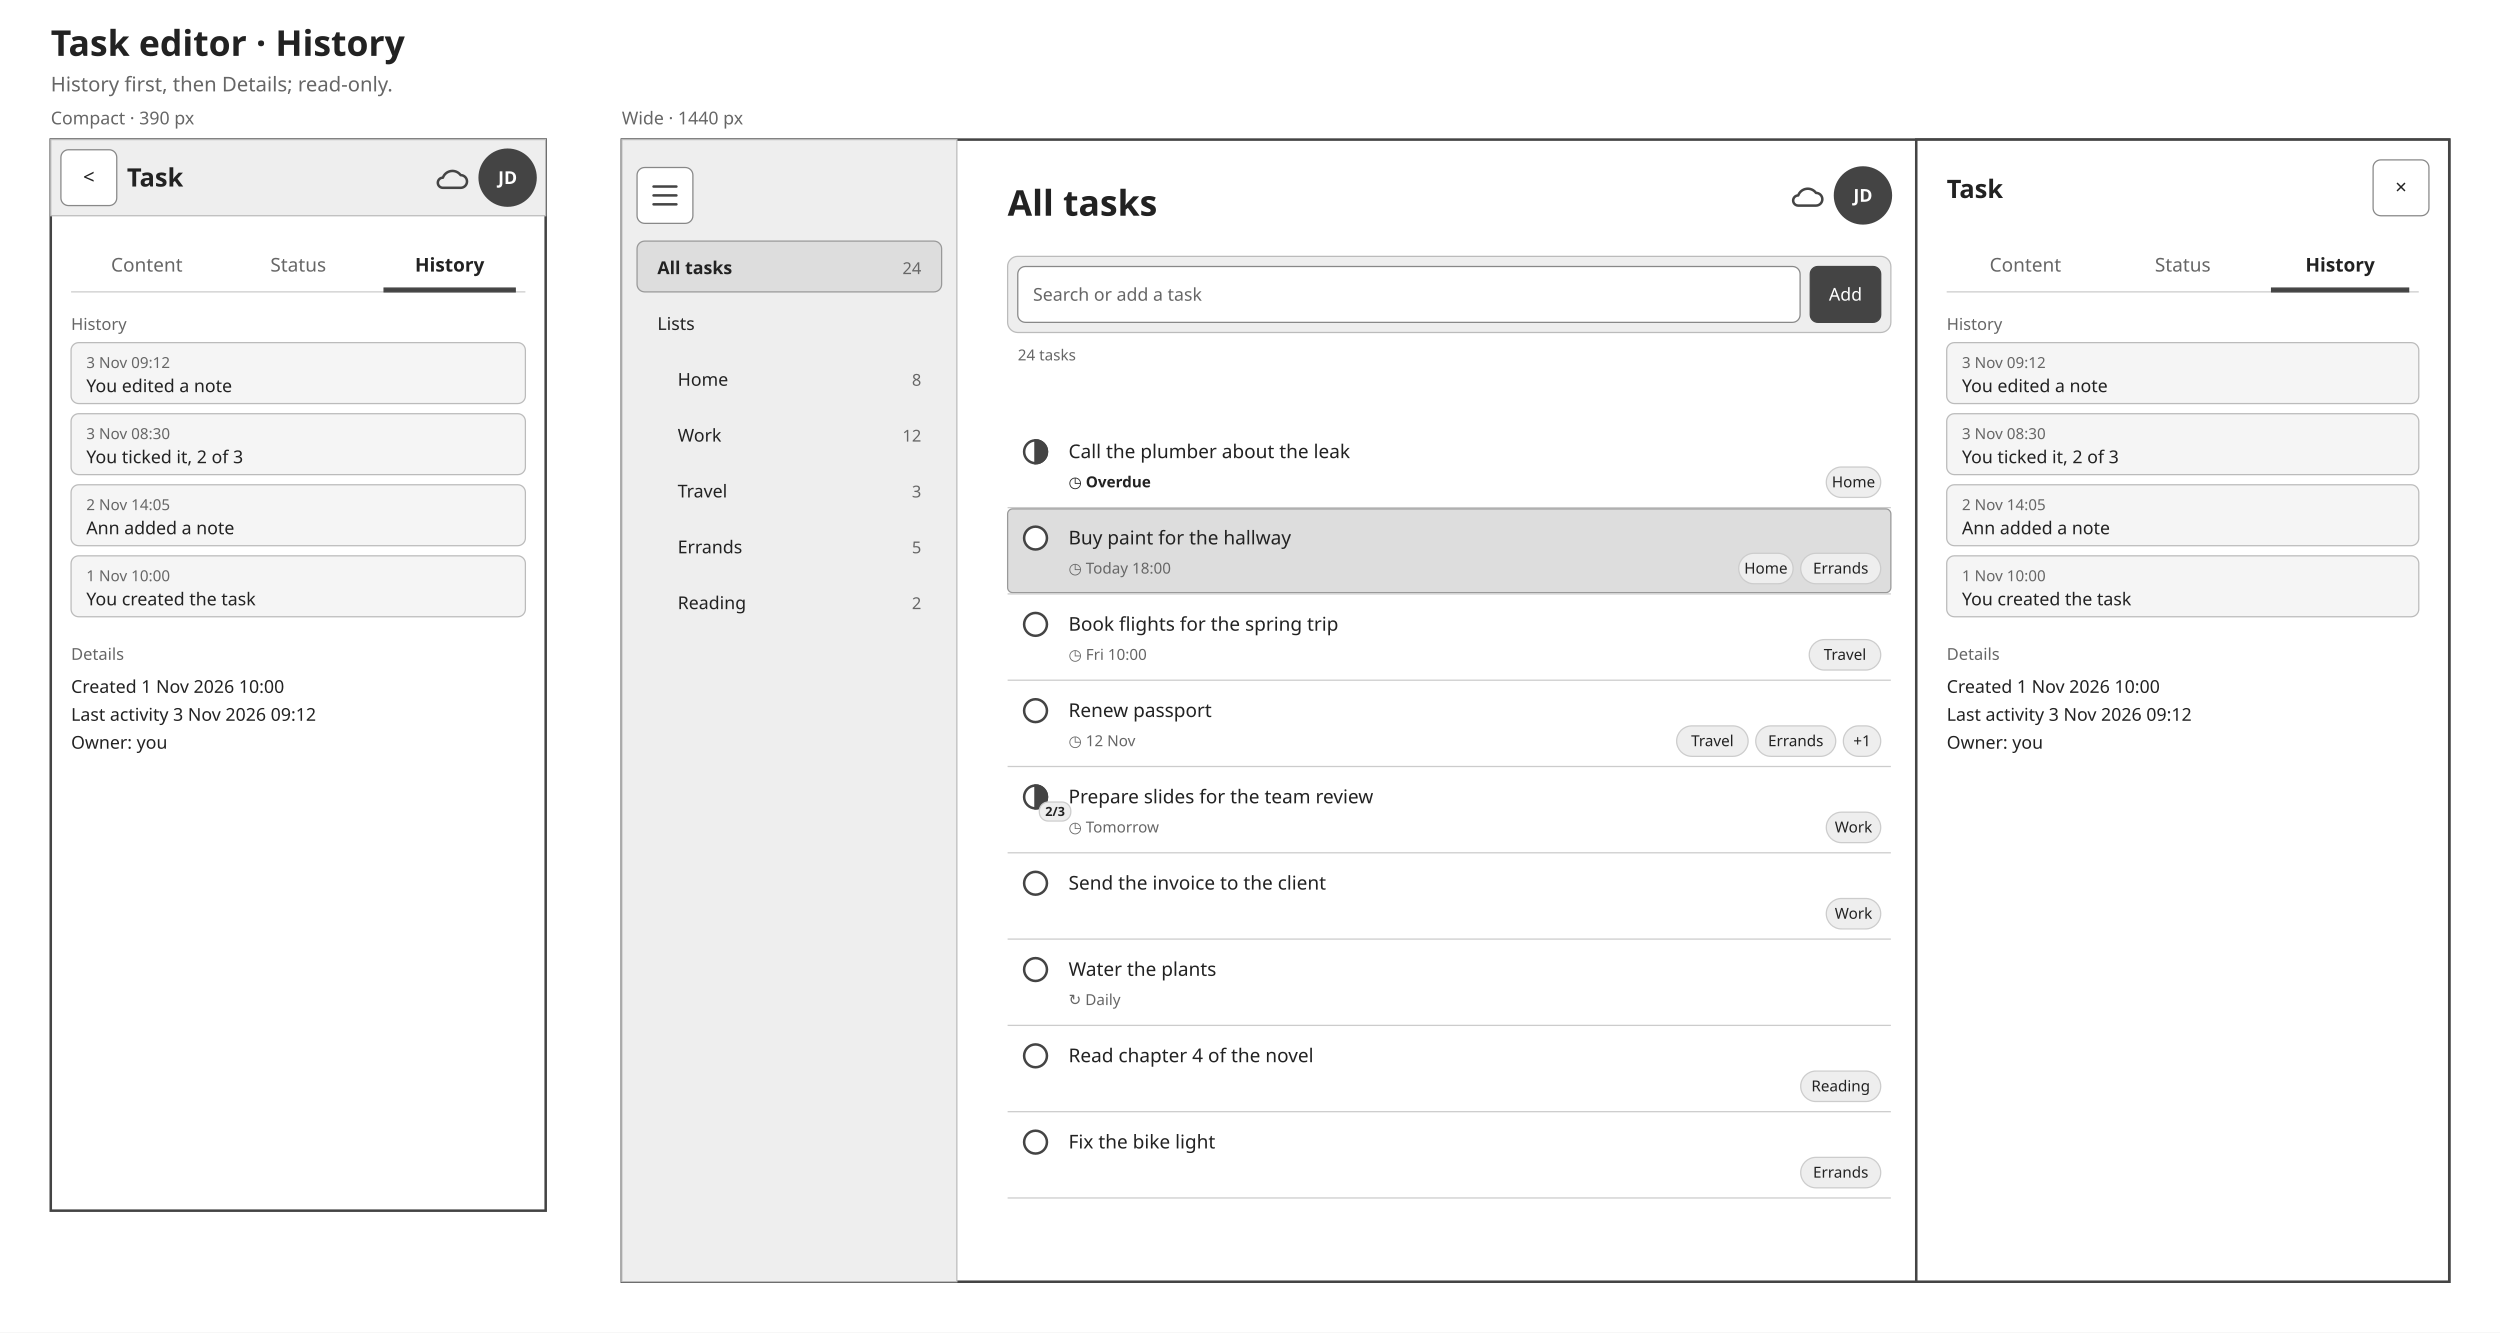
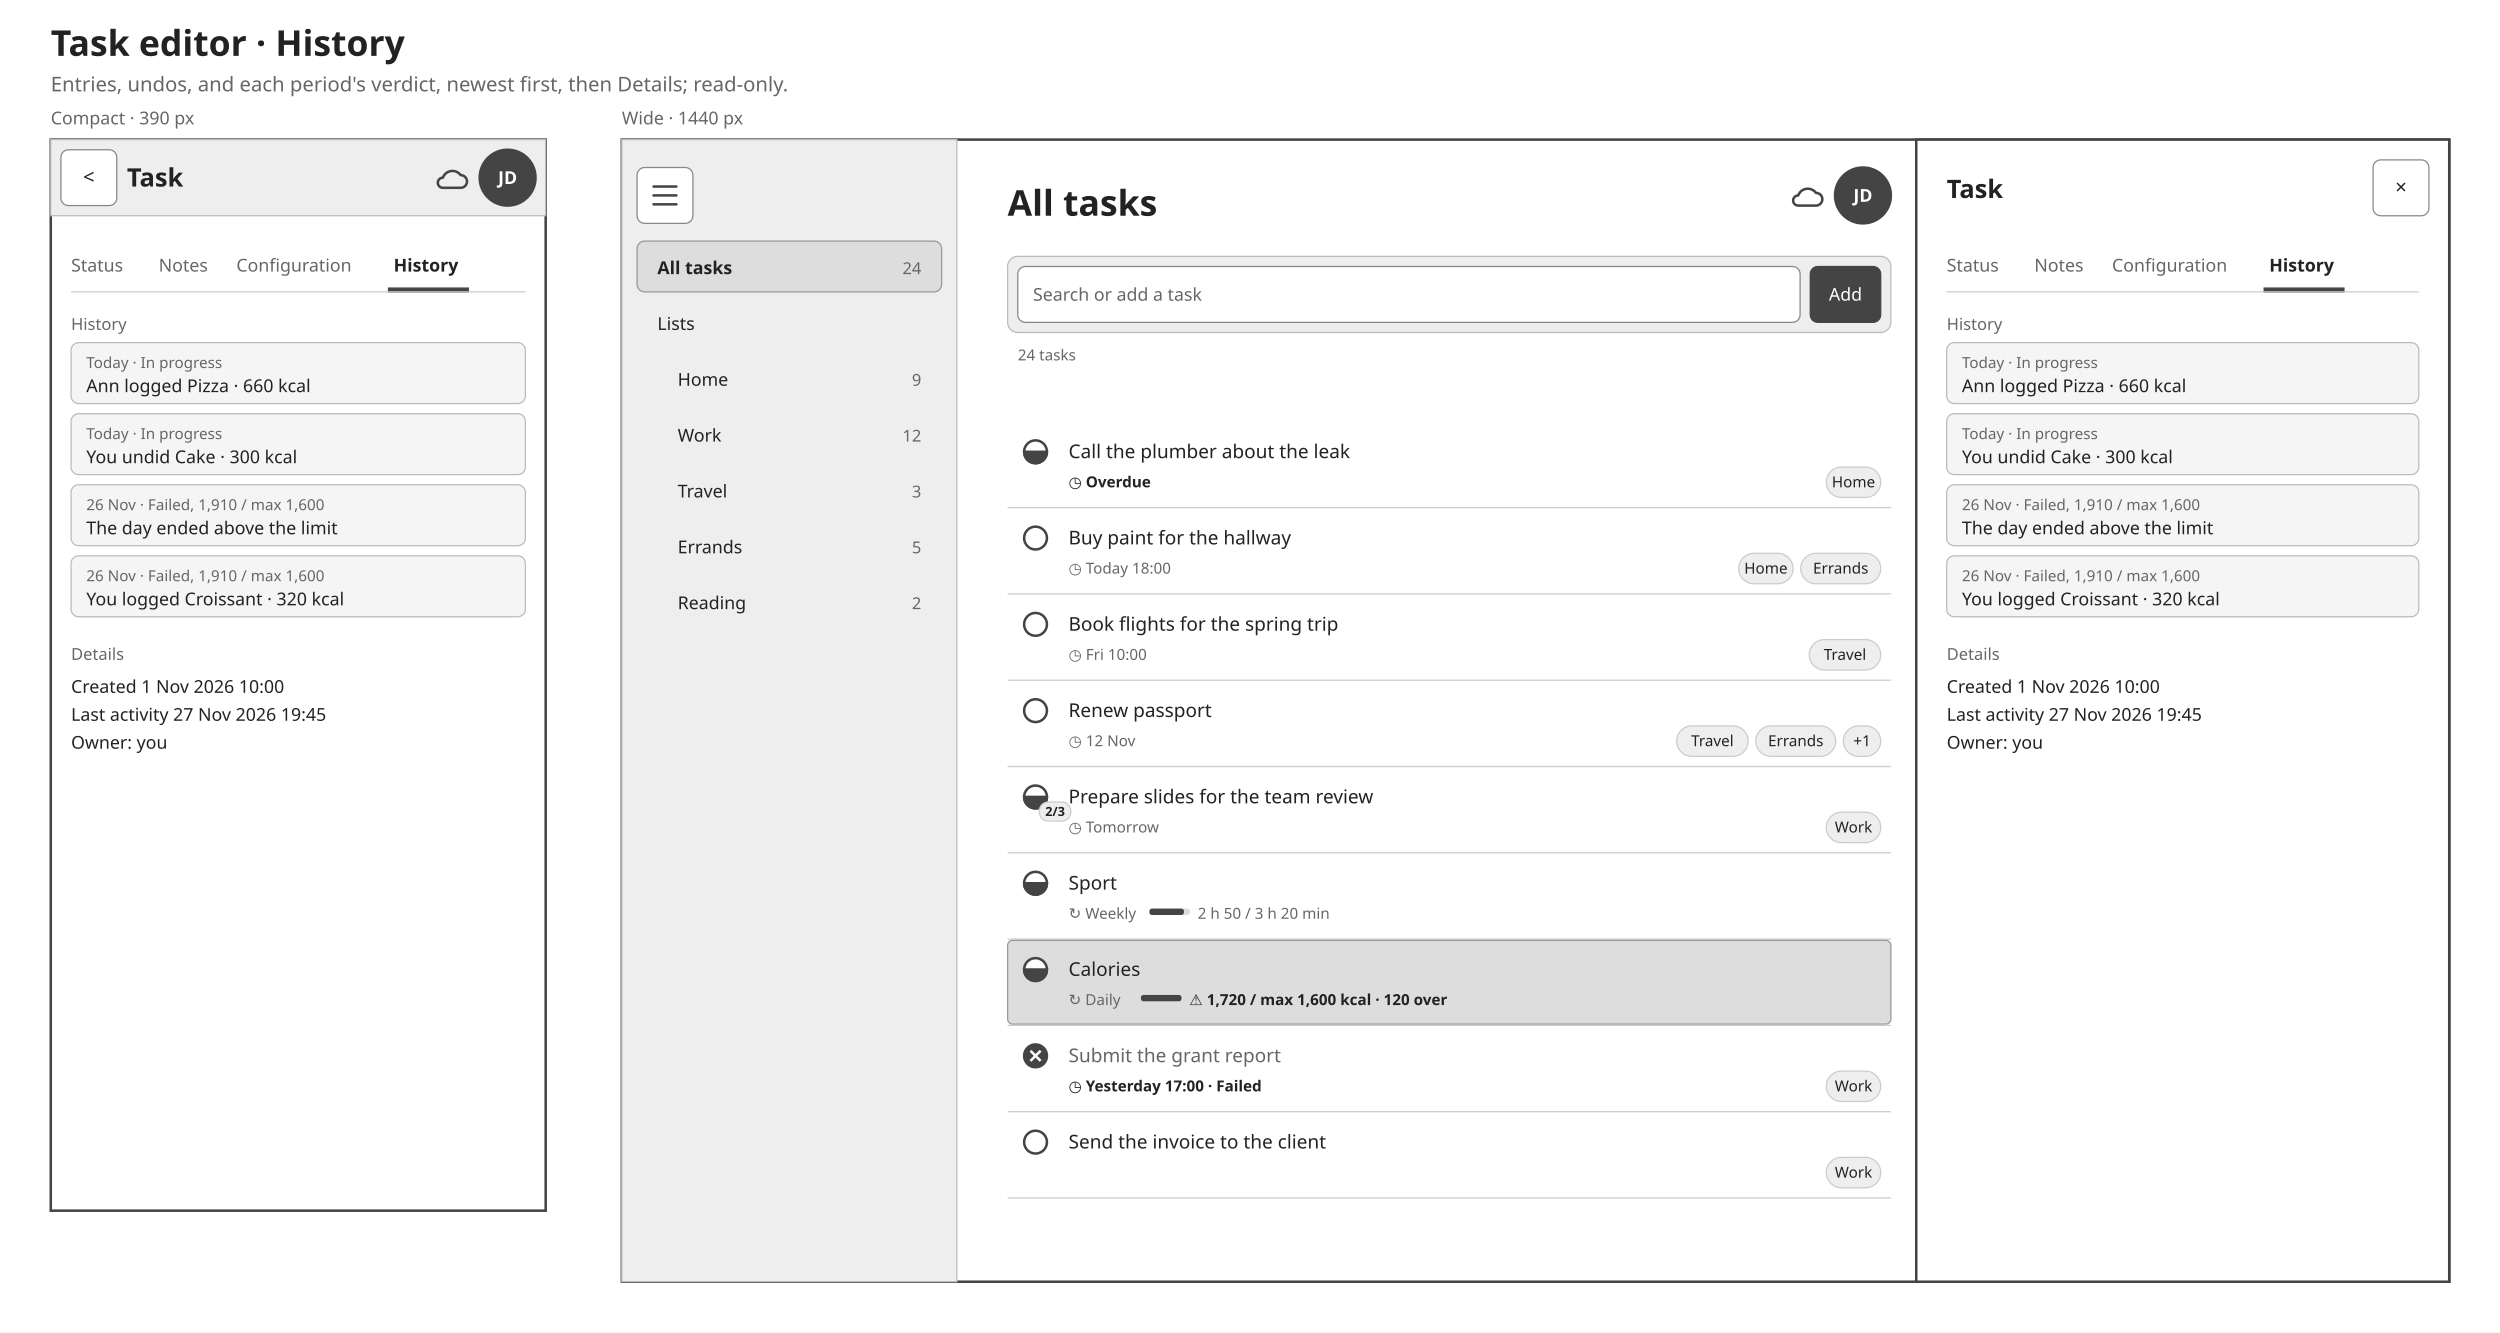
<svg xmlns="http://www.w3.org/2000/svg" width="1970" height="1050" viewBox="0 0 1970 1050">
  <style>
text { font-family: sans-serif; fill: #222222; }
.muted { fill: #666666; }
.on-primary { fill: #ffffff; }
.bold { font-weight: bold; }
rect.frame { fill: #ffffff; stroke: #444444; stroke-width: 2; }
.bar { fill: #eeeeee; stroke: #bbbbbb; }
.box { fill: #f5f5f5; stroke: #bbbbbb; }
.control { fill: #ffffff; stroke: #888888; }
.disabled { fill: #f5f5f5; stroke: #cccccc; }
.primary { fill: #444444; stroke: #444444; }
.selected { fill: #dddddd; stroke: #999999; }
.chip { fill: #eeeeee; stroke: #cccccc; }
.signal { fill: #ffffff; stroke: #222222; stroke-width: 2; }
.scrim { fill: #888888; fill-opacity: 0.5; }
.rule { stroke: #cccccc; }
.drop { stroke: #222222; stroke-width: 3; }
.icon { fill: #ffffff; stroke: #444444; stroke-width: 2; }
.icon-fill { fill: #444444; stroke: #444444; stroke-width: 2; }
.icon-mark { fill: none; stroke: #ffffff; stroke-width: 2; }
.icon-line { stroke: #444444; stroke-width: 2; }
.icon-line-open { fill: none; stroke: #444444; stroke-width: 2; stroke-linecap: round; stroke-linejoin: round; }
+ .icon-dashed { fill: #ffffff; stroke: #444444; stroke-width: 2; stroke-dasharray: 3 3; }
+ .meter { fill: #dddddd; stroke: none; }
+ .meter-fill { fill: #444444; stroke: none; }
.tooltip { fill: #222222; stroke: #222222; }
  </style>
  <rect x="0" y="0" width="1970" height="1050" fill="#ffffff" />
  <text x="40" y="44" font-size="28" class="bold">Task editor · History</text>
-   <text x="40" y="72" font-size="16" class="muted">History first, then Details; read-only.</text>
+   <text x="40" y="72" font-size="16" class="muted">Entries, undos, and each period's verdict, newest first, then Details; read-only.</text>
  <text x="40" y="98" font-size="14" class="muted">Compact · 390 px</text>
  <text x="490" y="98" font-size="14" class="muted">Wide · 1440 px</text>
  <g class="frame" data-width="390" data-height="844" transform="translate(40 110)">
    <rect x="0" y="0" width="390" height="844" rx="0" class="frame" />
    <rect x="0" y="0" width="390" height="60" rx="0" class="bar" />
    <rect x="8" y="8" width="44" height="44" rx="6" class="control" />
    <text x="30" y="35" font-size="16" text-anchor="middle">&lt;</text>
    <circle cx="360" cy="30" r="22" class="icon-fill" />
    <text x="360" y="35" font-size="14" class="on-primary bold" text-anchor="middle">JD</text>
    <path d="M 309 38 H 323 A 5 5 0 0 0 323 28 A 8 8 0 0 0 309 30 A 4 4 0 0 0 309 38 Z" class="icon-line-open" />
    <text x="60" y="37" font-size="20" class="bold">Task</text>
-     <text x="75.667" y="104" font-size="15" class="muted" text-anchor="middle">Content</text>
-     <text x="195" y="104" font-size="15" class="muted" text-anchor="middle">Status</text>
-     <text x="314.333" y="104" font-size="15" class="bold" text-anchor="middle">History</text>
+     <text x="16" y="104" font-size="14" class="muted">Status</text>
+     <text x="85.04" y="104" font-size="14" class="muted">Notes</text>
+     <text x="146.24" y="104" font-size="14" class="muted">Configuration</text>
+     <text x="270.16" y="104" font-size="14" class="bold">History</text>
+     <rect x="266.16" y="117" width="62.88" height="3" rx="0" class="primary" />
    <line x1="16" y1="120" x2="374" y2="120" class="rule" />
-     <rect x="262.667" y="117" width="103.333" height="3" rx="0" class="primary" />
    <text x="16" y="150" font-size="13" class="muted">History</text>
    <rect x="16" y="160" width="358" height="48" rx="6" class="box" />
-     <text x="28" y="180" font-size="12" class="muted">3 Nov 09:12</text>
-     <text x="28" y="199" font-size="14">You edited a note</text>
+     <text x="28" y="180" font-size="12" class="muted">Today · In progress</text>
+     <text x="28" y="199" font-size="14">Ann logged Pizza · 660 kcal</text>
    <rect x="16" y="216" width="358" height="48" rx="6" class="box" />
-     <text x="28" y="236" font-size="12" class="muted">3 Nov 08:30</text>
-     <text x="28" y="255" font-size="14">You ticked it, 2 of 3</text>
+     <text x="28" y="236" font-size="12" class="muted">Today · In progress</text>
+     <text x="28" y="255" font-size="14">You undid Cake · 300 kcal</text>
    <rect x="16" y="272" width="358" height="48" rx="6" class="box" />
-     <text x="28" y="292" font-size="12" class="muted">2 Nov 14:05</text>
-     <text x="28" y="311" font-size="14">Ann added a note</text>
+     <text x="28" y="292" font-size="12" class="muted">26 Nov · Failed, 1,910 / max 1,600</text>
+     <text x="28" y="311" font-size="14">The day ended above the limit</text>
    <rect x="16" y="328" width="358" height="48" rx="6" class="box" />
-     <text x="28" y="348" font-size="12" class="muted">1 Nov 10:00</text>
-     <text x="28" y="367" font-size="14">You created the task</text>
+     <text x="28" y="348" font-size="12" class="muted">26 Nov · Failed, 1,910 / max 1,600</text>
+     <text x="28" y="367" font-size="14">You logged Croissant · 320 kcal</text>
    <text x="16" y="410" font-size="13" class="muted">Details</text>
    <text x="16" y="436" font-size="14">Created 1 Nov 2026 10:00</text>
-     <text x="16" y="458" font-size="14">Last activity 3 Nov 2026 09:12</text>
+     <text x="16" y="458" font-size="14">Last activity 27 Nov 2026 19:45</text>
    <text x="16" y="480" font-size="14">Owner: you</text>
  </g>
  <g class="frame" data-width="1440" data-height="900" transform="translate(490 110)">
    <rect x="0" y="0" width="1440" height="900" rx="0" class="frame" />
    <rect x="0" y="0" width="264" height="900" rx="0" class="bar" />
    <rect x="12" y="22" width="44" height="44" rx="6" class="control" />
    <path d="M 25 37 H 43" class="icon-line-open" />
    <path d="M 25 44 H 43" class="icon-line-open" />
    <path d="M 25 51 H 43" class="icon-line-open" />
    <rect x="12" y="80" width="240" height="40" rx="6" class="selected" />
    <text x="28" y="106" font-size="14" class="bold">All tasks</text>
    <text x="236" y="106" font-size="13" class="muted" text-anchor="end">24</text>
    <text x="28" y="150" font-size="14">Lists</text>
    <text x="44" y="194" font-size="14">Home</text>
-     <text x="236" y="194" font-size="13" class="muted" text-anchor="end">8</text>
+     <text x="236" y="194" font-size="13" class="muted" text-anchor="end">9</text>
    <text x="44" y="238" font-size="14">Work</text>
    <text x="236" y="238" font-size="13" class="muted" text-anchor="end">12</text>
    <text x="44" y="282" font-size="14">Travel</text>
    <text x="236" y="282" font-size="13" class="muted" text-anchor="end">3</text>
    <text x="44" y="326" font-size="14">Errands</text>
    <text x="236" y="326" font-size="13" class="muted" text-anchor="end">5</text>
    <text x="44" y="370" font-size="14">Reading</text>
    <text x="236" y="370" font-size="13" class="muted" text-anchor="end">2</text>
    <circle cx="978" cy="44" r="22" class="icon-fill" />
    <text x="978" y="49" font-size="14" class="on-primary bold" text-anchor="middle">JD</text>
    <path d="M 927 52 H 941 A 5 5 0 0 0 941 42 A 8 8 0 0 0 927 44 A 4 4 0 0 0 927 52 Z" class="icon-line-open" />
    <text x="304" y="60" font-size="28" class="bold">All tasks</text>
    <rect x="304" y="92" width="696" height="60" rx="8" class="bar" />
    <rect x="936.48" y="100" width="55.52" height="44" rx="6" class="primary" />
    <text x="964.24" y="126.9" font-size="14" class="on-primary" text-anchor="middle">Add</text>
    <rect x="312" y="100" width="616.48" height="44" rx="6" class="control" />
    <text x="324" y="127" font-size="14" class="muted">Search or add a task</text>
    <text x="312" y="174" font-size="12" class="muted">24 tasks</text>
    <line x1="304" y1="290" x2="1000" y2="290" class="rule" />
    <circle cx="326" cy="246" r="9" class="icon" />
-     <path d="M326 237 A9 9 0 0 1 326 255 Z" class="icon-fill" />
+     <path d="M317 246 A9 9 0 0 0 335 246 Z" class="icon-fill" />
    <text x="352" y="251" font-size="15">Call the plumber about the leak</text>
    <text x="352" y="274" font-size="12" class="bold">◷ Overdue</text>
    <rect x="949.12" y="258" width="42.88" height="24" rx="12" class="chip" />
    <text x="970.56" y="274" font-size="12" text-anchor="middle">Home</text>
-     <rect x="304" y="291" width="696" height="66" rx="4" class="selected" />
    <line x1="304" y1="358" x2="1000" y2="358" class="rule" />
    <circle cx="326" cy="314" r="9" class="icon" />
    <text x="352" y="319" font-size="15">Buy paint for the hallway</text>
    <text x="352" y="342" font-size="12" class="muted">◷ Today 18:00</text>
    <rect x="928.96" y="326" width="63.04" height="24" rx="12" class="chip" />
    <text x="960.48" y="342" font-size="12" text-anchor="middle">Errands</text>
    <rect x="880.08" y="326" width="42.88" height="24" rx="12" class="chip" />
    <text x="901.52" y="342" font-size="12" text-anchor="middle">Home</text>
    <line x1="304" y1="426" x2="1000" y2="426" class="rule" />
    <circle cx="326" cy="382" r="9" class="icon" />
    <text x="352" y="387" font-size="15">Book flights for the spring trip</text>
    <text x="352" y="410" font-size="12" class="muted">◷ Fri 10:00</text>
    <rect x="935.68" y="394" width="56.32" height="24" rx="12" class="chip" />
    <text x="963.84" y="410" font-size="12" text-anchor="middle">Travel</text>
    <line x1="304" y1="494" x2="1000" y2="494" class="rule" />
    <circle cx="326" cy="450" r="9" class="icon" />
    <text x="352" y="455" font-size="15">Renew passport</text>
    <text x="352" y="478" font-size="12" class="muted">◷ 12 Nov</text>
    <rect x="962.56" y="462" width="29.44" height="24" rx="12" class="chip" />
    <text x="977.28" y="478" font-size="12" text-anchor="middle">+1</text>
    <rect x="893.52" y="462" width="63.04" height="24" rx="12" class="chip" />
    <text x="925.04" y="478" font-size="12" text-anchor="middle">Errands</text>
    <rect x="831.2" y="462" width="56.32" height="24" rx="12" class="chip" />
    <text x="859.36" y="478" font-size="12" text-anchor="middle">Travel</text>
    <line x1="304" y1="562" x2="1000" y2="562" class="rule" />
    <circle cx="326" cy="518" r="9" class="icon" />
-     <path d="M326 509 A9 9 0 0 1 326 527 Z" class="icon-fill" />
+     <path d="M317 518 A9 9 0 0 0 335 518 Z" class="icon-fill" />
    <rect x="329" y="522" width="24.8" height="15" rx="7" class="chip" />
    <text x="341.4" y="533" font-size="10" class="bold" text-anchor="middle">2/3</text>
    <text x="352" y="523" font-size="15">Prepare slides for the team review</text>
    <text x="352" y="546" font-size="12" class="muted">◷ Tomorrow</text>
    <rect x="949.12" y="530" width="42.88" height="24" rx="12" class="chip" />
    <text x="970.56" y="546" font-size="12" text-anchor="middle">Work</text>
    <line x1="304" y1="630" x2="1000" y2="630" class="rule" />
    <circle cx="326" cy="586" r="9" class="icon" />
-     <text x="352" y="591" font-size="15">Send the invoice to the client</text>
-     <rect x="949.12" y="598" width="42.88" height="24" rx="12" class="chip" />
-     <text x="970.56" y="614" font-size="12" text-anchor="middle">Work</text>
+     <path d="M317 586 A9 9 0 0 0 335 586 Z" class="icon-fill" />
+     <text x="352" y="591" font-size="15">Sport</text>
+     <text x="352" y="614" font-size="12" class="muted">↻ Weekly</text>
+     <rect x="415.76" y="606" width="32" height="5" rx="2" class="meter" />
+     <rect x="415.76" y="606" width="27.2" height="5" rx="2" class="meter-fill" />
+     <text x="453.76" y="614" font-size="12" class="muted">2 h 50 / 3 h 20 min</text>
+     <rect x="304" y="631" width="696" height="66" rx="4" class="selected" />
    <line x1="304" y1="698" x2="1000" y2="698" class="rule" />
    <circle cx="326" cy="654" r="9" class="icon" />
-     <text x="352" y="659" font-size="15">Water the plants</text>
+     <path d="M317 654 A9 9 0 0 0 335 654 Z" class="icon-fill" />
+     <text x="352" y="659" font-size="15">Calories</text>
    <text x="352" y="682" font-size="12" class="muted">↻ Daily</text>
+     <rect x="409.04" y="674" width="32" height="5" rx="2" class="meter" />
+     <rect x="409.04" y="674" width="32" height="5" rx="2" class="meter-fill" />
+     <text x="447.04" y="682" font-size="12" class="bold">⚠ 1,720 / max 1,600 kcal · 120 over</text>
    <line x1="304" y1="766" x2="1000" y2="766" class="rule" />
-     <circle cx="326" cy="722" r="9" class="icon" />
-     <text x="352" y="727" font-size="15">Read chapter 4 of the novel</text>
-     <rect x="928.96" y="734" width="63.04" height="24" rx="12" class="chip" />
-     <text x="960.48" y="750" font-size="12" text-anchor="middle">Reading</text>
+     <circle cx="326" cy="722" r="9" class="icon-fill" />
+     <path d="M322 718 L330 726 M330 718 L322 726" class="icon-mark" />
+     <text x="352" y="727" font-size="15" class="muted">Submit the grant report</text>
+     <text x="352" y="750" font-size="12" class="bold">◷ Yesterday 17:00 · Failed</text>
+     <rect x="949.12" y="734" width="42.88" height="24" rx="12" class="chip" />
+     <text x="970.56" y="750" font-size="12" text-anchor="middle">Work</text>
    <line x1="304" y1="834" x2="1000" y2="834" class="rule" />
    <circle cx="326" cy="790" r="9" class="icon" />
-     <text x="352" y="795" font-size="15">Fix the bike light</text>
-     <rect x="928.96" y="802" width="63.04" height="24" rx="12" class="chip" />
-     <text x="960.48" y="818" font-size="12" text-anchor="middle">Errands</text>
+     <text x="352" y="795" font-size="15">Send the invoice to the client</text>
+     <rect x="949.12" y="802" width="42.88" height="24" rx="12" class="chip" />
+     <text x="970.56" y="818" font-size="12" text-anchor="middle">Work</text>
    <rect x="1020" y="0" width="420" height="900" rx="0" class="frame" />
    <text x="1044" y="46" font-size="20" class="bold">Task</text>
    <rect x="1380" y="16" width="44" height="44" rx="6" class="control" />
    <text x="1402" y="43" font-size="16" text-anchor="middle">×</text>
-     <text x="1106" y="104" font-size="15" class="muted" text-anchor="middle">Content</text>
-     <text x="1230" y="104" font-size="15" class="muted" text-anchor="middle">Status</text>
-     <text x="1354" y="104" font-size="15" class="bold" text-anchor="middle">History</text>
+     <text x="1044" y="104" font-size="14" class="muted">Status</text>
+     <text x="1113.04" y="104" font-size="14" class="muted">Notes</text>
+     <text x="1174.24" y="104" font-size="14" class="muted">Configuration</text>
+     <text x="1298.16" y="104" font-size="14" class="bold">History</text>
+     <rect x="1294.16" y="117" width="62.88" height="3" rx="0" class="primary" />
    <line x1="1044" y1="120" x2="1416" y2="120" class="rule" />
-     <rect x="1300" y="117" width="108" height="3" rx="0" class="primary" />
    <text x="1044" y="150" font-size="13" class="muted">History</text>
    <rect x="1044" y="160" width="372" height="48" rx="6" class="box" />
-     <text x="1056" y="180" font-size="12" class="muted">3 Nov 09:12</text>
-     <text x="1056" y="199" font-size="14">You edited a note</text>
+     <text x="1056" y="180" font-size="12" class="muted">Today · In progress</text>
+     <text x="1056" y="199" font-size="14">Ann logged Pizza · 660 kcal</text>
    <rect x="1044" y="216" width="372" height="48" rx="6" class="box" />
-     <text x="1056" y="236" font-size="12" class="muted">3 Nov 08:30</text>
-     <text x="1056" y="255" font-size="14">You ticked it, 2 of 3</text>
+     <text x="1056" y="236" font-size="12" class="muted">Today · In progress</text>
+     <text x="1056" y="255" font-size="14">You undid Cake · 300 kcal</text>
    <rect x="1044" y="272" width="372" height="48" rx="6" class="box" />
-     <text x="1056" y="292" font-size="12" class="muted">2 Nov 14:05</text>
-     <text x="1056" y="311" font-size="14">Ann added a note</text>
+     <text x="1056" y="292" font-size="12" class="muted">26 Nov · Failed, 1,910 / max 1,600</text>
+     <text x="1056" y="311" font-size="14">The day ended above the limit</text>
    <rect x="1044" y="328" width="372" height="48" rx="6" class="box" />
-     <text x="1056" y="348" font-size="12" class="muted">1 Nov 10:00</text>
-     <text x="1056" y="367" font-size="14">You created the task</text>
+     <text x="1056" y="348" font-size="12" class="muted">26 Nov · Failed, 1,910 / max 1,600</text>
+     <text x="1056" y="367" font-size="14">You logged Croissant · 320 kcal</text>
    <text x="1044" y="410" font-size="13" class="muted">Details</text>
    <text x="1044" y="436" font-size="14">Created 1 Nov 2026 10:00</text>
-     <text x="1044" y="458" font-size="14">Last activity 3 Nov 2026 09:12</text>
+     <text x="1044" y="458" font-size="14">Last activity 27 Nov 2026 19:45</text>
    <text x="1044" y="480" font-size="14">Owner: you</text>
  </g>
</svg>
